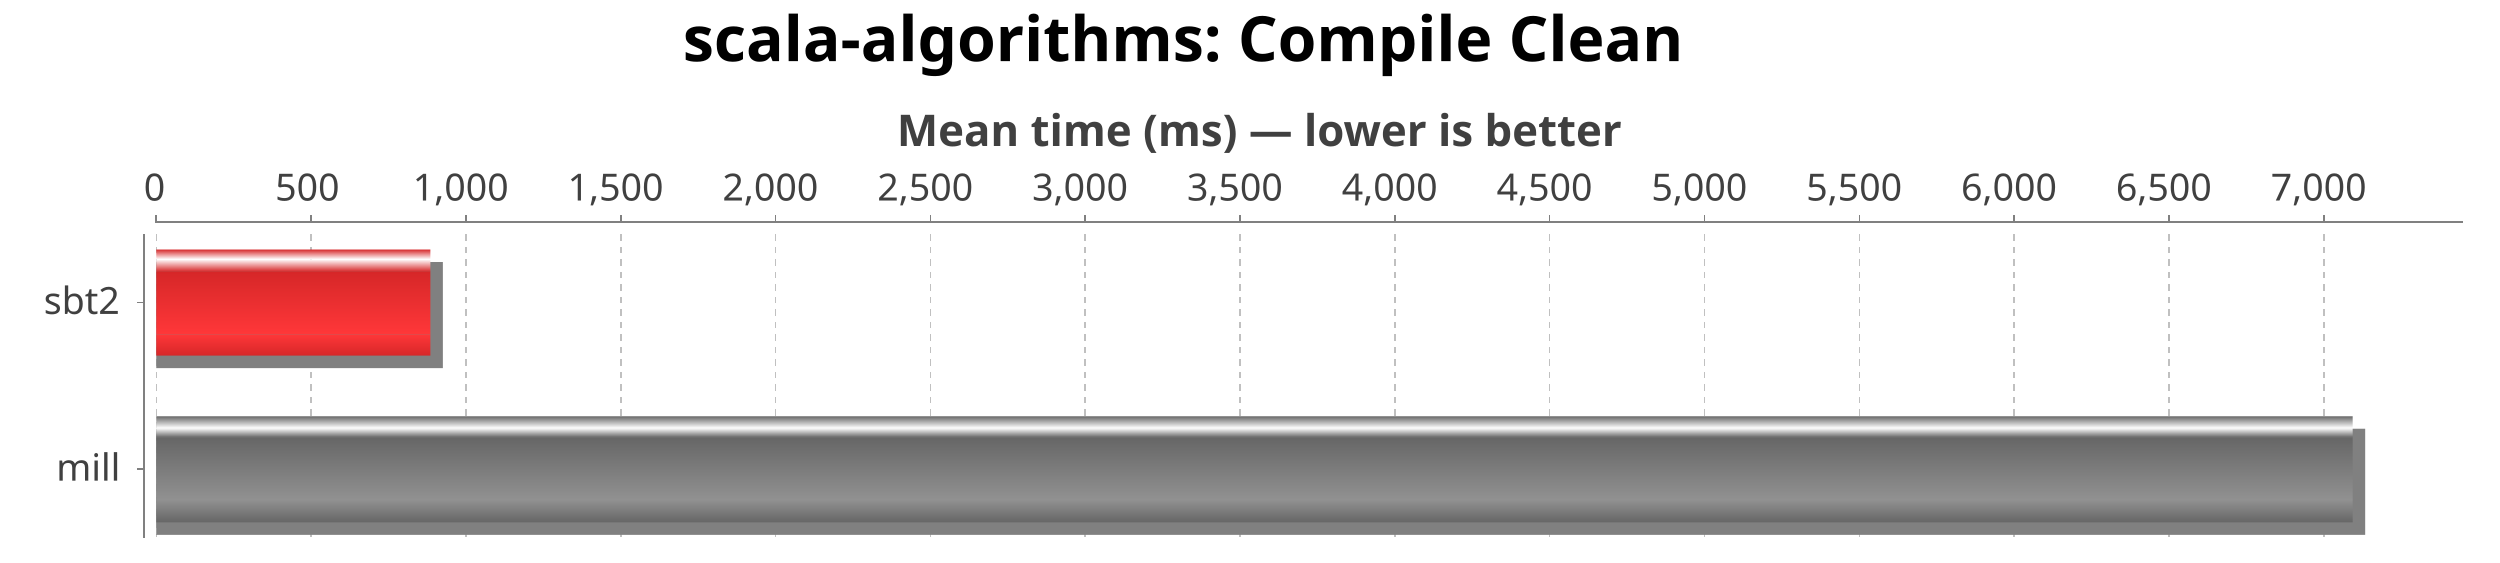
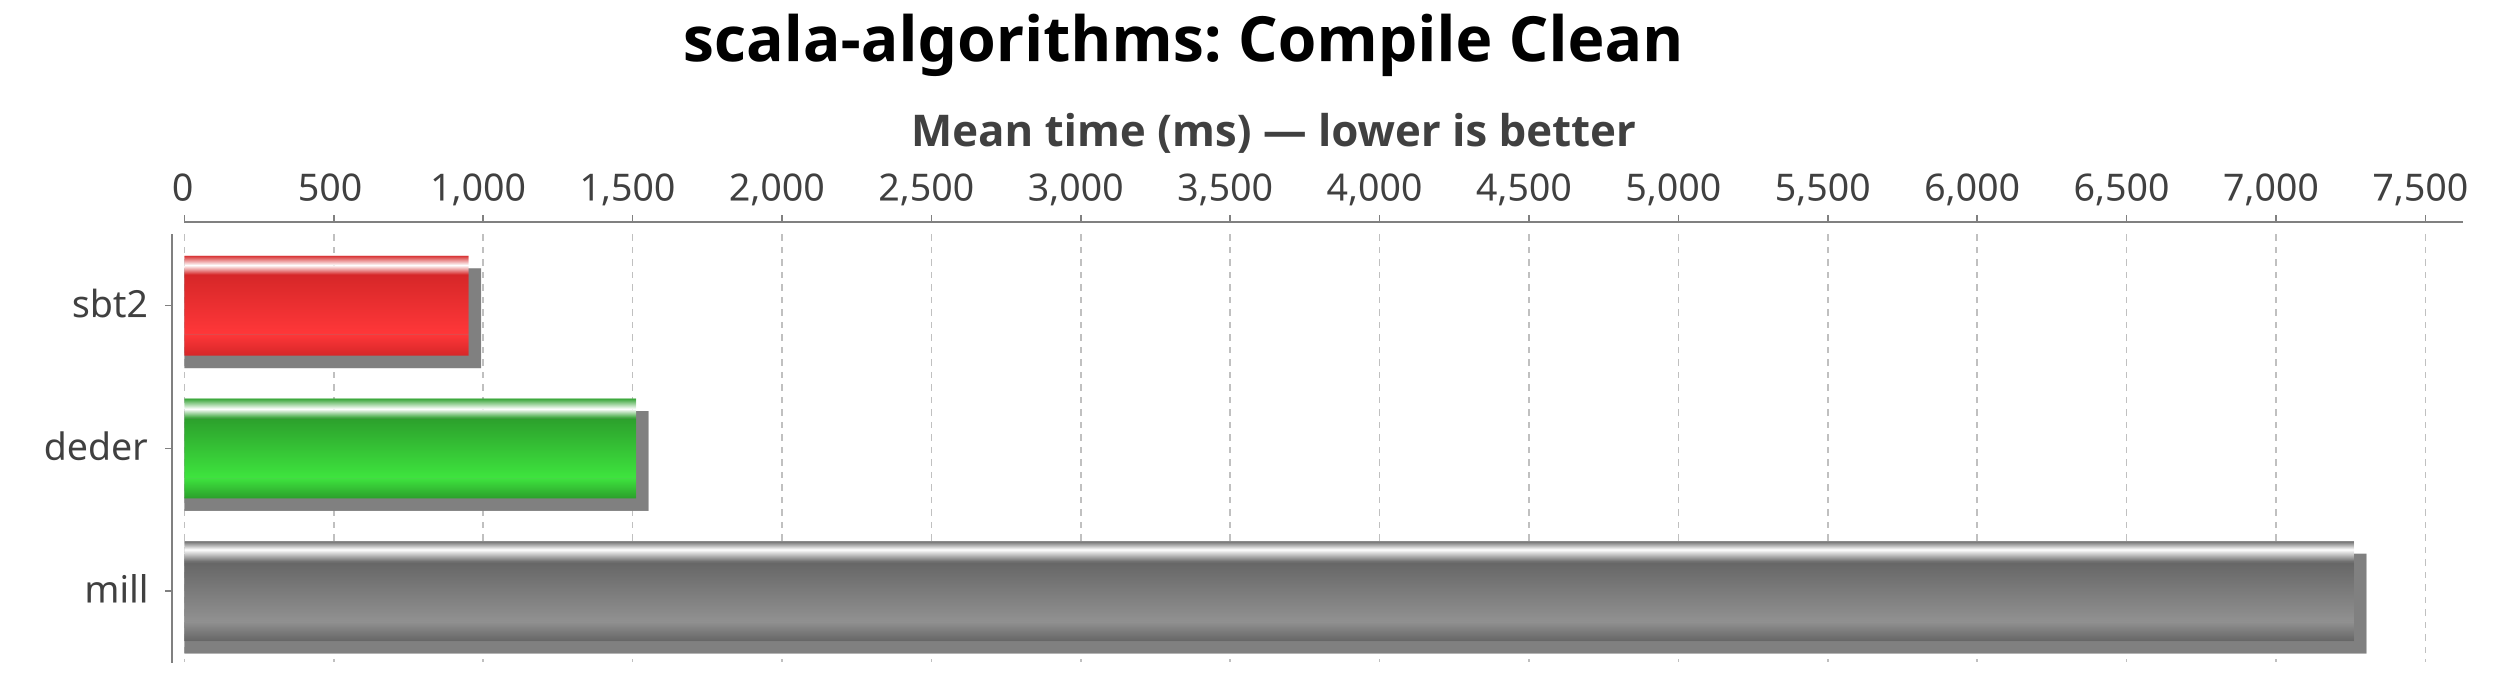
- <svg xmlns="http://www.w3.org/2000/svg" width="800" height="180" text-rendering="auto" shape-rendering="auto">
+ <svg xmlns="http://www.w3.org/2000/svg" width="800" height="220" text-rendering="auto" shape-rendering="auto">
  <defs>
-     <linearGradient id="_81331754222gp7" x1="0" y1="160" x2="0" y2="167.15" gradientUnits="userSpaceOnUse">
+     <linearGradient id="_74013337783gp8" x1="0" y1="173.18" x2="0" y2="176" gradientUnits="userSpaceOnUse">
+       <stop offset="0%" stop-color="rgb(102,102,102)" />
+       <stop offset="100%" stop-color="rgb(255,255,255)" />
+     </linearGradient>
+     <linearGradient id="_74013337783gp0" x1="0" y1="81.85" x2="0" y2="85" gradientUnits="userSpaceOnUse">
+       <stop offset="0%" stop-color="rgb(214,39,40)" />
+       <stop offset="100%" stop-color="rgb(255,255,255)" />
+     </linearGradient>
+     <linearGradient id="_74013337783gp1" x1="0" y1="85" x2="0" y2="88" gradientUnits="userSpaceOnUse">
+       <stop offset="0%" stop-color="rgb(255,255,255)" />
+       <stop offset="100%" stop-color="rgb(214,39,40)" />
+     </linearGradient>
+     <linearGradient id="_74013337783gp7" x1="0" y1="153" x2="0" y2="159.48" gradientUnits="userSpaceOnUse">
+       <stop offset="0%" stop-color="rgb(62,228,62)" />
+       <stop offset="100%" stop-color="rgb(44,160,44)" />
+     </linearGradient>
+     <linearGradient id="_74013337783gp9" x1="0" y1="176" x2="0" y2="180" gradientUnits="userSpaceOnUse">
+       <stop offset="0%" stop-color="rgb(255,255,255)" />
+       <stop offset="100%" stop-color="rgb(102,102,102)" />
+     </linearGradient>
+     <linearGradient id="_74013337783gp10" x1="0" y1="180" x2="0" y2="199" gradientUnits="userSpaceOnUse">
+       <stop offset="0%" stop-color="rgb(102,102,102)" />
+       <stop offset="100%" stop-color="rgb(145,145,145)" />
+     </linearGradient>
+     <linearGradient id="_74013337783gp11" x1="0" y1="199" x2="0" y2="205.15" gradientUnits="userSpaceOnUse">
      <stop offset="0%" stop-color="rgb(145,145,145)" />
      <stop offset="100%" stop-color="rgb(102,102,102)" />
    </linearGradient>
-     <linearGradient id="_81331754222gp4" x1="0" y1="133.2" x2="0" y2="137" gradientUnits="userSpaceOnUse">
-       <stop offset="0%" stop-color="rgb(102,102,102)" />
+     <linearGradient id="_74013337783gp2" x1="0" y1="88" x2="0" y2="107" gradientUnits="userSpaceOnUse">
+       <stop offset="0%" stop-color="rgb(214,39,40)" />
+       <stop offset="100%" stop-color="rgb(255,55,57)" />
+     </linearGradient>
+     <linearGradient id="_74013337783gp4" x1="0" y1="127.52" x2="0" y2="131" gradientUnits="userSpaceOnUse">
+       <stop offset="0%" stop-color="rgb(44,160,44)" />
      <stop offset="100%" stop-color="rgb(255,255,255)" />
    </linearGradient>
-     <linearGradient id="_81331754222gp3" x1="0" y1="107" x2="0" y2="113.8" gradientUnits="userSpaceOnUse">
+     <linearGradient id="_74013337783gp6" x1="0" y1="134" x2="0" y2="153" gradientUnits="userSpaceOnUse">
+       <stop offset="0%" stop-color="rgb(44,160,44)" />
+       <stop offset="100%" stop-color="rgb(62,228,62)" />
+     </linearGradient>
+     <linearGradient id="_74013337783gp3" x1="0" y1="107" x2="0" y2="113.82" gradientUnits="userSpaceOnUse">
      <stop offset="0%" stop-color="rgb(255,55,57)" />
      <stop offset="100%" stop-color="rgb(214,39,40)" />
    </linearGradient>
-     <linearGradient id="_81331754222gp5" x1="0" y1="137" x2="0" y2="140" gradientUnits="userSpaceOnUse">
+     <linearGradient id="_74013337783gp5" x1="0" y1="131" x2="0" y2="134" gradientUnits="userSpaceOnUse">
      <stop offset="0%" stop-color="rgb(255,255,255)" />
-       <stop offset="100%" stop-color="rgb(102,102,102)" />
+       <stop offset="100%" stop-color="rgb(44,160,44)" />
    </linearGradient>
-     <linearGradient id="_81331754222gp6" x1="0" y1="140" x2="0" y2="160" gradientUnits="userSpaceOnUse">
-       <stop offset="0%" stop-color="rgb(102,102,102)" />
-       <stop offset="100%" stop-color="rgb(145,145,145)" />
-     </linearGradient>
-     <linearGradient id="_81331754222gp0" x1="0" y1="79.85" x2="0" y2="83" gradientUnits="userSpaceOnUse">
-       <stop offset="0%" stop-color="rgb(214,39,40)" />
-       <stop offset="100%" stop-color="rgb(255,255,255)" />
-     </linearGradient>
-     <linearGradient id="_81331754222gp1" x1="0" y1="83" x2="0" y2="87" gradientUnits="userSpaceOnUse">
-       <stop offset="0%" stop-color="rgb(255,255,255)" />
-       <stop offset="100%" stop-color="rgb(214,39,40)" />
-     </linearGradient>
-     <linearGradient id="_81331754222gp2" x1="0" y1="87" x2="0" y2="107" gradientUnits="userSpaceOnUse">
-       <stop offset="0%" stop-color="rgb(214,39,40)" />
-       <stop offset="100%" stop-color="rgb(255,55,57)" />
-     </linearGradient>
-     <clipPath id="_81331754222clip-0">
-       <path d="M0,0L0,180L800,180L800,0Z" />
+     <clipPath id="_74013337783clip-0">
+       <path d="M0,0L0,220L800,220L800,0Z" />
    </clipPath>
-     <clipPath id="_81331754222clip-1">
-       <path d="M50,75L50,172L788,172L788,75Z" />
+     <clipPath id="_74013337783clip-1">
+       <path d="M59,75L59,212L788,212L788,75Z" />
    </clipPath>
  </defs>
-   <rect x="0" y="0" width="800" height="180" style="fill:rgb(255,255,255)" clip-path="url(#_81331754222clip-0)" />
+   <rect x="0" y="0" width="800" height="220" style="fill:rgb(255,255,255)" clip-path="url(#_74013337783clip-0)" />
  <g>
-     <text x="218.5" y="19.56" style="fill: rgb(0,0,0); fill-opacity: 1.0; font-family: sans-serif; font-size: 20px; font-weight: bold;" clip-path="url(#_81331754222clip-0)">scala-algorithms: Compile Clean</text>
+     <text x="218.5" y="19.56" style="fill: rgb(0,0,0); fill-opacity: 1.0; font-family: sans-serif; font-size: 20px; font-weight: bold;" clip-path="url(#_74013337783clip-0)">scala-algorithms: Compile Clean</text>
  </g>
-   <rect x="50" y="75" width="738" height="97" style="fill:rgb(255,255,255)" clip-path="url(#_81331754222clip-0)" />
-   <line x1="50" y1="71" x2="788" y2="71" style="stroke-width:0.5;stroke:rgb(128,128,128);stroke-opacity:1.0;stroke-linecap:square;stroke-miterlimit:10;shape-rendering:crispEdges" clip-path="url(#_81331754222clip-0)" />
+   <rect x="59" y="75" width="729" height="137" style="fill:rgb(255,255,255)" clip-path="url(#_74013337783clip-0)" />
+   <line x1="59" y1="71" x2="788" y2="71" style="stroke-width:0.5;stroke:rgb(128,128,128);stroke-opacity:1.0;stroke-linecap:square;stroke-miterlimit:10;shape-rendering:crispEdges" clip-path="url(#_74013337783clip-0)" />
  <g>
-     <text x="46" y="64.17" style="fill: rgb(64,64,64); fill-opacity: 1.0; font-family: sans-serif; font-size: 12px;" clip-path="url(#_81331754222clip-0)">0</text>
+     <text x="55" y="64.17" style="fill: rgb(64,64,64); fill-opacity: 1.0; font-family: sans-serif; font-size: 12px;" clip-path="url(#_74013337783clip-0)">0</text>
  </g>
-   <line x1="50" y1="69" x2="50" y2="71" style="stroke-width:0.5;stroke:rgb(128,128,128);stroke-opacity:1.0;stroke-linecap:square;stroke-miterlimit:10;shape-rendering:crispEdges" clip-path="url(#_81331754222clip-0)" />
+   <line x1="59" y1="69" x2="59" y2="71" style="stroke-width:0.5;stroke:rgb(128,128,128);stroke-opacity:1.0;stroke-linecap:square;stroke-miterlimit:10;shape-rendering:crispEdges" clip-path="url(#_74013337783clip-0)" />
  <g>
-     <text x="88.05" y="64.17" style="fill: rgb(64,64,64); fill-opacity: 1.0; font-family: sans-serif; font-size: 12px;" clip-path="url(#_81331754222clip-0)">500</text>
+     <text x="95.31" y="64.17" style="fill: rgb(64,64,64); fill-opacity: 1.0; font-family: sans-serif; font-size: 12px;" clip-path="url(#_74013337783clip-0)">500</text>
  </g>
-   <line x1="99.55" y1="69" x2="99.55" y2="71" style="stroke-width:0.5;stroke:rgb(128,128,128);stroke-opacity:1.0;stroke-linecap:square;stroke-miterlimit:10;shape-rendering:crispEdges" clip-path="url(#_81331754222clip-0)" />
+   <line x1="106.81" y1="69" x2="106.81" y2="71" style="stroke-width:0.5;stroke:rgb(128,128,128);stroke-opacity:1.0;stroke-linecap:square;stroke-miterlimit:10;shape-rendering:crispEdges" clip-path="url(#_74013337783clip-0)" />
  <g>
-     <text x="132.09" y="64.17" style="fill: rgb(64,64,64); fill-opacity: 1.0; font-family: sans-serif; font-size: 12px;" clip-path="url(#_81331754222clip-0)">1,000</text>
+     <text x="137.62" y="64.17" style="fill: rgb(64,64,64); fill-opacity: 1.0; font-family: sans-serif; font-size: 12px;" clip-path="url(#_74013337783clip-0)">1,000</text>
  </g>
-   <line x1="149.09" y1="69" x2="149.09" y2="71" style="stroke-width:0.5;stroke:rgb(128,128,128);stroke-opacity:1.0;stroke-linecap:square;stroke-miterlimit:10;shape-rendering:crispEdges" clip-path="url(#_81331754222clip-0)" />
+   <line x1="154.62" y1="69" x2="154.62" y2="71" style="stroke-width:0.5;stroke:rgb(128,128,128);stroke-opacity:1.0;stroke-linecap:square;stroke-miterlimit:10;shape-rendering:crispEdges" clip-path="url(#_74013337783clip-0)" />
  <g>
-     <text x="181.64" y="64.17" style="fill: rgb(64,64,64); fill-opacity: 1.0; font-family: sans-serif; font-size: 12px;" clip-path="url(#_81331754222clip-0)">1,500</text>
+     <text x="185.43" y="64.17" style="fill: rgb(64,64,64); fill-opacity: 1.0; font-family: sans-serif; font-size: 12px;" clip-path="url(#_74013337783clip-0)">1,500</text>
  </g>
-   <line x1="198.64" y1="69" x2="198.64" y2="71" style="stroke-width:0.5;stroke:rgb(128,128,128);stroke-opacity:1.0;stroke-linecap:square;stroke-miterlimit:10;shape-rendering:crispEdges" clip-path="url(#_81331754222clip-0)" />
+   <line x1="202.43" y1="69" x2="202.43" y2="71" style="stroke-width:0.5;stroke:rgb(128,128,128);stroke-opacity:1.0;stroke-linecap:square;stroke-miterlimit:10;shape-rendering:crispEdges" clip-path="url(#_74013337783clip-0)" />
  <g>
-     <text x="231.18" y="64.17" style="fill: rgb(64,64,64); fill-opacity: 1.0; font-family: sans-serif; font-size: 12px;" clip-path="url(#_81331754222clip-0)">2,000</text>
+     <text x="233.24" y="64.17" style="fill: rgb(64,64,64); fill-opacity: 1.0; font-family: sans-serif; font-size: 12px;" clip-path="url(#_74013337783clip-0)">2,000</text>
  </g>
-   <line x1="248.18" y1="69" x2="248.18" y2="71" style="stroke-width:0.5;stroke:rgb(128,128,128);stroke-opacity:1.0;stroke-linecap:square;stroke-miterlimit:10;shape-rendering:crispEdges" clip-path="url(#_81331754222clip-0)" />
+   <line x1="250.24" y1="69" x2="250.24" y2="71" style="stroke-width:0.5;stroke:rgb(128,128,128);stroke-opacity:1.0;stroke-linecap:square;stroke-miterlimit:10;shape-rendering:crispEdges" clip-path="url(#_74013337783clip-0)" />
  <g>
-     <text x="280.73" y="64.17" style="fill: rgb(64,64,64); fill-opacity: 1.0; font-family: sans-serif; font-size: 12px;" clip-path="url(#_81331754222clip-0)">2,500</text>
+     <text x="281.05" y="64.17" style="fill: rgb(64,64,64); fill-opacity: 1.0; font-family: sans-serif; font-size: 12px;" clip-path="url(#_74013337783clip-0)">2,500</text>
  </g>
-   <line x1="297.73" y1="69" x2="297.73" y2="71" style="stroke-width:0.5;stroke:rgb(128,128,128);stroke-opacity:1.0;stroke-linecap:square;stroke-miterlimit:10;shape-rendering:crispEdges" clip-path="url(#_81331754222clip-0)" />
+   <line x1="298.05" y1="69" x2="298.05" y2="71" style="stroke-width:0.5;stroke:rgb(128,128,128);stroke-opacity:1.0;stroke-linecap:square;stroke-miterlimit:10;shape-rendering:crispEdges" clip-path="url(#_74013337783clip-0)" />
  <g>
-     <text x="330.27" y="64.17" style="fill: rgb(64,64,64); fill-opacity: 1.0; font-family: sans-serif; font-size: 12px;" clip-path="url(#_81331754222clip-0)">3,000</text>
+     <text x="328.87" y="64.17" style="fill: rgb(64,64,64); fill-opacity: 1.0; font-family: sans-serif; font-size: 12px;" clip-path="url(#_74013337783clip-0)">3,000</text>
  </g>
-   <line x1="347.27" y1="69" x2="347.27" y2="71" style="stroke-width:0.5;stroke:rgb(128,128,128);stroke-opacity:1.0;stroke-linecap:square;stroke-miterlimit:10;shape-rendering:crispEdges" clip-path="url(#_81331754222clip-0)" />
+   <line x1="345.87" y1="69" x2="345.87" y2="71" style="stroke-width:0.5;stroke:rgb(128,128,128);stroke-opacity:1.0;stroke-linecap:square;stroke-miterlimit:10;shape-rendering:crispEdges" clip-path="url(#_74013337783clip-0)" />
  <g>
-     <text x="379.82" y="64.17" style="fill: rgb(64,64,64); fill-opacity: 1.0; font-family: sans-serif; font-size: 12px;" clip-path="url(#_81331754222clip-0)">3,500</text>
+     <text x="376.68" y="64.17" style="fill: rgb(64,64,64); fill-opacity: 1.0; font-family: sans-serif; font-size: 12px;" clip-path="url(#_74013337783clip-0)">3,500</text>
  </g>
-   <line x1="396.82" y1="69" x2="396.82" y2="71" style="stroke-width:0.5;stroke:rgb(128,128,128);stroke-opacity:1.0;stroke-linecap:square;stroke-miterlimit:10;shape-rendering:crispEdges" clip-path="url(#_81331754222clip-0)" />
+   <line x1="393.68" y1="69" x2="393.68" y2="71" style="stroke-width:0.5;stroke:rgb(128,128,128);stroke-opacity:1.0;stroke-linecap:square;stroke-miterlimit:10;shape-rendering:crispEdges" clip-path="url(#_74013337783clip-0)" />
  <g>
-     <text x="429.36" y="64.17" style="fill: rgb(64,64,64); fill-opacity: 1.0; font-family: sans-serif; font-size: 12px;" clip-path="url(#_81331754222clip-0)">4,000</text>
+     <text x="424.49" y="64.17" style="fill: rgb(64,64,64); fill-opacity: 1.0; font-family: sans-serif; font-size: 12px;" clip-path="url(#_74013337783clip-0)">4,000</text>
  </g>
-   <line x1="446.36" y1="69" x2="446.36" y2="71" style="stroke-width:0.5;stroke:rgb(128,128,128);stroke-opacity:1.0;stroke-linecap:square;stroke-miterlimit:10;shape-rendering:crispEdges" clip-path="url(#_81331754222clip-0)" />
+   <line x1="441.49" y1="69" x2="441.49" y2="71" style="stroke-width:0.5;stroke:rgb(128,128,128);stroke-opacity:1.0;stroke-linecap:square;stroke-miterlimit:10;shape-rendering:crispEdges" clip-path="url(#_74013337783clip-0)" />
  <g>
-     <text x="478.91" y="64.17" style="fill: rgb(64,64,64); fill-opacity: 1.0; font-family: sans-serif; font-size: 12px;" clip-path="url(#_81331754222clip-0)">4,500</text>
+     <text x="472.3" y="64.17" style="fill: rgb(64,64,64); fill-opacity: 1.0; font-family: sans-serif; font-size: 12px;" clip-path="url(#_74013337783clip-0)">4,500</text>
  </g>
-   <line x1="495.91" y1="69" x2="495.91" y2="71" style="stroke-width:0.5;stroke:rgb(128,128,128);stroke-opacity:1.0;stroke-linecap:square;stroke-miterlimit:10;shape-rendering:crispEdges" clip-path="url(#_81331754222clip-0)" />
+   <line x1="489.3" y1="69" x2="489.3" y2="71" style="stroke-width:0.5;stroke:rgb(128,128,128);stroke-opacity:1.0;stroke-linecap:square;stroke-miterlimit:10;shape-rendering:crispEdges" clip-path="url(#_74013337783clip-0)" />
  <g>
-     <text x="528.45" y="64.17" style="fill: rgb(64,64,64); fill-opacity: 1.0; font-family: sans-serif; font-size: 12px;" clip-path="url(#_81331754222clip-0)">5,000</text>
+     <text x="520.11" y="64.17" style="fill: rgb(64,64,64); fill-opacity: 1.0; font-family: sans-serif; font-size: 12px;" clip-path="url(#_74013337783clip-0)">5,000</text>
  </g>
-   <line x1="545.45" y1="69" x2="545.45" y2="71" style="stroke-width:0.5;stroke:rgb(128,128,128);stroke-opacity:1.0;stroke-linecap:square;stroke-miterlimit:10;shape-rendering:crispEdges" clip-path="url(#_81331754222clip-0)" />
+   <line x1="537.11" y1="69" x2="537.11" y2="71" style="stroke-width:0.5;stroke:rgb(128,128,128);stroke-opacity:1.0;stroke-linecap:square;stroke-miterlimit:10;shape-rendering:crispEdges" clip-path="url(#_74013337783clip-0)" />
  <g>
-     <text x="578" y="64.17" style="fill: rgb(64,64,64); fill-opacity: 1.0; font-family: sans-serif; font-size: 12px;" clip-path="url(#_81331754222clip-0)">5,500</text>
+     <text x="567.92" y="64.17" style="fill: rgb(64,64,64); fill-opacity: 1.0; font-family: sans-serif; font-size: 12px;" clip-path="url(#_74013337783clip-0)">5,500</text>
  </g>
-   <line x1="595" y1="69" x2="595" y2="71" style="stroke-width:0.5;stroke:rgb(128,128,128);stroke-opacity:1.0;stroke-linecap:square;stroke-miterlimit:10;shape-rendering:crispEdges" clip-path="url(#_81331754222clip-0)" />
+   <line x1="584.92" y1="69" x2="584.92" y2="71" style="stroke-width:0.5;stroke:rgb(128,128,128);stroke-opacity:1.0;stroke-linecap:square;stroke-miterlimit:10;shape-rendering:crispEdges" clip-path="url(#_74013337783clip-0)" />
  <g>
-     <text x="627.54" y="64.17" style="fill: rgb(64,64,64); fill-opacity: 1.0; font-family: sans-serif; font-size: 12px;" clip-path="url(#_81331754222clip-0)">6,000</text>
+     <text x="615.73" y="64.17" style="fill: rgb(64,64,64); fill-opacity: 1.0; font-family: sans-serif; font-size: 12px;" clip-path="url(#_74013337783clip-0)">6,000</text>
  </g>
-   <line x1="644.54" y1="69" x2="644.54" y2="71" style="stroke-width:0.5;stroke:rgb(128,128,128);stroke-opacity:1.0;stroke-linecap:square;stroke-miterlimit:10;shape-rendering:crispEdges" clip-path="url(#_81331754222clip-0)" />
+   <line x1="632.73" y1="69" x2="632.73" y2="71" style="stroke-width:0.5;stroke:rgb(128,128,128);stroke-opacity:1.0;stroke-linecap:square;stroke-miterlimit:10;shape-rendering:crispEdges" clip-path="url(#_74013337783clip-0)" />
  <g>
-     <text x="677.09" y="64.17" style="fill: rgb(64,64,64); fill-opacity: 1.0; font-family: sans-serif; font-size: 12px;" clip-path="url(#_81331754222clip-0)">6,500</text>
+     <text x="663.54" y="64.17" style="fill: rgb(64,64,64); fill-opacity: 1.0; font-family: sans-serif; font-size: 12px;" clip-path="url(#_74013337783clip-0)">6,500</text>
  </g>
-   <line x1="694.09" y1="69" x2="694.09" y2="71" style="stroke-width:0.5;stroke:rgb(128,128,128);stroke-opacity:1.0;stroke-linecap:square;stroke-miterlimit:10;shape-rendering:crispEdges" clip-path="url(#_81331754222clip-0)" />
+   <line x1="680.54" y1="69" x2="680.54" y2="71" style="stroke-width:0.5;stroke:rgb(128,128,128);stroke-opacity:1.0;stroke-linecap:square;stroke-miterlimit:10;shape-rendering:crispEdges" clip-path="url(#_74013337783clip-0)" />
  <g>
-     <text x="726.63" y="64.17" style="fill: rgb(64,64,64); fill-opacity: 1.0; font-family: sans-serif; font-size: 12px;" clip-path="url(#_81331754222clip-0)">7,000</text>
+     <text x="711.35" y="64.17" style="fill: rgb(64,64,64); fill-opacity: 1.0; font-family: sans-serif; font-size: 12px;" clip-path="url(#_74013337783clip-0)">7,000</text>
  </g>
-   <line x1="743.63" y1="69" x2="743.63" y2="71" style="stroke-width:0.5;stroke:rgb(128,128,128);stroke-opacity:1.0;stroke-linecap:square;stroke-miterlimit:10;shape-rendering:crispEdges" clip-path="url(#_81331754222clip-0)" />
+   <line x1="728.35" y1="69" x2="728.35" y2="71" style="stroke-width:0.5;stroke:rgb(128,128,128);stroke-opacity:1.0;stroke-linecap:square;stroke-miterlimit:10;shape-rendering:crispEdges" clip-path="url(#_74013337783clip-0)" />
  <g>
-     <text x="287" y="46.73" style="fill: rgb(64,64,64); fill-opacity: 1.0; font-family: sans-serif; font-size: 14px; font-weight: bold;" clip-path="url(#_81331754222clip-0)">Mean time (ms) — lower is better</text>
+     <text x="759.16" y="64.17" style="fill: rgb(64,64,64); fill-opacity: 1.0; font-family: sans-serif; font-size: 12px;" clip-path="url(#_74013337783clip-0)">7,500</text>
  </g>
-   <line x1="46" y1="75" x2="46" y2="172" style="stroke-width:0.5;stroke:rgb(128,128,128);stroke-opacity:1.0;stroke-linecap:square;stroke-miterlimit:10;shape-rendering:crispEdges" clip-path="url(#_81331754222clip-0)" />
-   <line x1="46" y1="96.82" x2="46" y2="96.82" style="stroke-width:0.5;stroke:rgb(128,128,128);stroke-opacity:1.0;stroke-linecap:square;stroke-miterlimit:10;shape-rendering:crispEdges" clip-path="url(#_81331754222clip-0)" />
-   <line x1="46" y1="96.82" x2="44" y2="96.82" style="stroke-width:0.5;stroke:rgb(128,128,128);stroke-opacity:1.0;stroke-linecap:square;stroke-miterlimit:10;shape-rendering:crispEdges" clip-path="url(#_81331754222clip-0)" />
-   <line x1="46" y1="150.17" x2="46" y2="150.17" style="stroke-width:0.5;stroke:rgb(128,128,128);stroke-opacity:1.0;stroke-linecap:square;stroke-miterlimit:10;shape-rendering:crispEdges" clip-path="url(#_81331754222clip-0)" />
-   <line x1="46" y1="150.17" x2="44" y2="150.17" style="stroke-width:0.5;stroke:rgb(128,128,128);stroke-opacity:1.0;stroke-linecap:square;stroke-miterlimit:10;shape-rendering:crispEdges" clip-path="url(#_81331754222clip-0)" />
+   <line x1="776.16" y1="69" x2="776.16" y2="71" style="stroke-width:0.5;stroke:rgb(128,128,128);stroke-opacity:1.0;stroke-linecap:square;stroke-miterlimit:10;shape-rendering:crispEdges" clip-path="url(#_74013337783clip-0)" />
  <g>
-     <text x="14" y="100.46" style="fill: rgb(64,64,64); fill-opacity: 1.0; font-family: sans-serif; font-size: 12px;" clip-path="url(#_81331754222clip-0)">sbt2</text>
+     <text x="291.5" y="46.73" style="fill: rgb(64,64,64); fill-opacity: 1.0; font-family: sans-serif; font-size: 14px; font-weight: bold;" clip-path="url(#_74013337783clip-0)">Mean time (ms) — lower is better</text>
+   </g>
+   <line x1="55" y1="75" x2="55" y2="212" style="stroke-width:0.5;stroke:rgb(128,128,128);stroke-opacity:1.0;stroke-linecap:square;stroke-miterlimit:10;shape-rendering:crispEdges" clip-path="url(#_74013337783clip-0)" />
+   <line x1="55" y1="97.83" x2="55" y2="97.83" style="stroke-width:0.5;stroke:rgb(128,128,128);stroke-opacity:1.0;stroke-linecap:square;stroke-miterlimit:10;shape-rendering:crispEdges" clip-path="url(#_74013337783clip-0)" />
+   <line x1="55" y1="97.83" x2="53" y2="97.83" style="stroke-width:0.5;stroke:rgb(128,128,128);stroke-opacity:1.0;stroke-linecap:square;stroke-miterlimit:10;shape-rendering:crispEdges" clip-path="url(#_74013337783clip-0)" />
+   <line x1="55" y1="143.5" x2="55" y2="143.5" style="stroke-width:0.5;stroke:rgb(128,128,128);stroke-opacity:1.0;stroke-linecap:square;stroke-miterlimit:10;shape-rendering:crispEdges" clip-path="url(#_74013337783clip-0)" />
+   <line x1="55" y1="143.5" x2="53" y2="143.5" style="stroke-width:0.5;stroke:rgb(128,128,128);stroke-opacity:1.0;stroke-linecap:square;stroke-miterlimit:10;shape-rendering:crispEdges" clip-path="url(#_74013337783clip-0)" />
+   <line x1="55" y1="189.17" x2="55" y2="189.17" style="stroke-width:0.5;stroke:rgb(128,128,128);stroke-opacity:1.0;stroke-linecap:square;stroke-miterlimit:10;shape-rendering:crispEdges" clip-path="url(#_74013337783clip-0)" />
+   <line x1="55" y1="189.17" x2="53" y2="189.17" style="stroke-width:0.5;stroke:rgb(128,128,128);stroke-opacity:1.0;stroke-linecap:square;stroke-miterlimit:10;shape-rendering:crispEdges" clip-path="url(#_74013337783clip-0)" />
+   <g>
+     <text x="23" y="101.47" style="fill: rgb(64,64,64); fill-opacity: 1.0; font-family: sans-serif; font-size: 12px;" clip-path="url(#_74013337783clip-0)">sbt2</text>
  </g>
  <g>
-     <text x="18" y="153.81" style="fill: rgb(64,64,64); fill-opacity: 1.0; font-family: sans-serif; font-size: 12px;" clip-path="url(#_81331754222clip-0)">mill</text>
+     <text x="14" y="147.14" style="fill: rgb(64,64,64); fill-opacity: 1.0; font-family: sans-serif; font-size: 12px;" clip-path="url(#_74013337783clip-0)">deder</text>
  </g>
-   <line x1="50" y1="75" x2="50" y2="172" style="stroke-width:0.5;stroke:rgb(192,192,192);stroke-opacity:1.0;stroke-linejoin:bevel;stroke-miterlimit:0;stroke-dasharray:2.0,2.0;shape-rendering:crispEdges" clip-path="url(#_81331754222clip-1)" />
-   <line x1="99.55" y1="75" x2="99.55" y2="172" style="stroke-width:0.5;stroke:rgb(192,192,192);stroke-opacity:1.0;stroke-linejoin:bevel;stroke-miterlimit:0;stroke-dasharray:2.0,2.0;shape-rendering:crispEdges" clip-path="url(#_81331754222clip-1)" />
-   <line x1="149.09" y1="75" x2="149.09" y2="172" style="stroke-width:0.5;stroke:rgb(192,192,192);stroke-opacity:1.0;stroke-linejoin:bevel;stroke-miterlimit:0;stroke-dasharray:2.0,2.0;shape-rendering:crispEdges" clip-path="url(#_81331754222clip-1)" />
-   <line x1="198.64" y1="75" x2="198.64" y2="172" style="stroke-width:0.5;stroke:rgb(192,192,192);stroke-opacity:1.0;stroke-linejoin:bevel;stroke-miterlimit:0;stroke-dasharray:2.0,2.0;shape-rendering:crispEdges" clip-path="url(#_81331754222clip-1)" />
-   <line x1="248.18" y1="75" x2="248.18" y2="172" style="stroke-width:0.5;stroke:rgb(192,192,192);stroke-opacity:1.0;stroke-linejoin:bevel;stroke-miterlimit:0;stroke-dasharray:2.0,2.0;shape-rendering:crispEdges" clip-path="url(#_81331754222clip-1)" />
-   <line x1="297.73" y1="75" x2="297.73" y2="172" style="stroke-width:0.5;stroke:rgb(192,192,192);stroke-opacity:1.0;stroke-linejoin:bevel;stroke-miterlimit:0;stroke-dasharray:2.0,2.0;shape-rendering:crispEdges" clip-path="url(#_81331754222clip-1)" />
-   <line x1="347.27" y1="75" x2="347.27" y2="172" style="stroke-width:0.5;stroke:rgb(192,192,192);stroke-opacity:1.0;stroke-linejoin:bevel;stroke-miterlimit:0;stroke-dasharray:2.0,2.0;shape-rendering:crispEdges" clip-path="url(#_81331754222clip-1)" />
-   <line x1="396.82" y1="75" x2="396.82" y2="172" style="stroke-width:0.5;stroke:rgb(192,192,192);stroke-opacity:1.0;stroke-linejoin:bevel;stroke-miterlimit:0;stroke-dasharray:2.0,2.0;shape-rendering:crispEdges" clip-path="url(#_81331754222clip-1)" />
-   <line x1="446.36" y1="75" x2="446.36" y2="172" style="stroke-width:0.5;stroke:rgb(192,192,192);stroke-opacity:1.0;stroke-linejoin:bevel;stroke-miterlimit:0;stroke-dasharray:2.0,2.0;shape-rendering:crispEdges" clip-path="url(#_81331754222clip-1)" />
-   <line x1="495.91" y1="75" x2="495.91" y2="172" style="stroke-width:0.5;stroke:rgb(192,192,192);stroke-opacity:1.0;stroke-linejoin:bevel;stroke-miterlimit:0;stroke-dasharray:2.0,2.0;shape-rendering:crispEdges" clip-path="url(#_81331754222clip-1)" />
-   <line x1="545.45" y1="75" x2="545.45" y2="172" style="stroke-width:0.5;stroke:rgb(192,192,192);stroke-opacity:1.0;stroke-linejoin:bevel;stroke-miterlimit:0;stroke-dasharray:2.0,2.0;shape-rendering:crispEdges" clip-path="url(#_81331754222clip-1)" />
-   <line x1="595" y1="75" x2="595" y2="172" style="stroke-width:0.5;stroke:rgb(192,192,192);stroke-opacity:1.0;stroke-linejoin:bevel;stroke-miterlimit:0;stroke-dasharray:2.0,2.0;shape-rendering:crispEdges" clip-path="url(#_81331754222clip-1)" />
-   <line x1="644.54" y1="75" x2="644.54" y2="172" style="stroke-width:0.5;stroke:rgb(192,192,192);stroke-opacity:1.0;stroke-linejoin:bevel;stroke-miterlimit:0;stroke-dasharray:2.0,2.0;shape-rendering:crispEdges" clip-path="url(#_81331754222clip-1)" />
-   <line x1="694.09" y1="75" x2="694.09" y2="172" style="stroke-width:0.5;stroke:rgb(192,192,192);stroke-opacity:1.0;stroke-linejoin:bevel;stroke-miterlimit:0;stroke-dasharray:2.0,2.0;shape-rendering:crispEdges" clip-path="url(#_81331754222clip-1)" />
-   <line x1="743.63" y1="75" x2="743.63" y2="172" style="stroke-width:0.5;stroke:rgb(192,192,192);stroke-opacity:1.0;stroke-linejoin:bevel;stroke-miterlimit:0;stroke-dasharray:2.0,2.0;shape-rendering:crispEdges" clip-path="url(#_81331754222clip-1)" />
-   <rect x="50" y="83.85" width="91.72" height="33.95" style="fill:rgb(128,128,128)" clip-path="url(#_81331754222clip-1)" />
-   <rect x="50" y="79.85" width="87.72" height="3.15" style="fill:url(#_81331754222gp0)" clip-path="url(#_81331754222clip-1)" />
-   <rect x="50" y="83" width="87.72" height="4" style="fill:url(#_81331754222gp1)" clip-path="url(#_81331754222clip-1)" />
-   <rect x="50" y="87" width="87.72" height="20" style="fill:url(#_81331754222gp2)" clip-path="url(#_81331754222clip-1)" />
-   <rect x="50" y="107" width="87.72" height="6.8" style="fill:url(#_81331754222gp3)" clip-path="url(#_81331754222clip-1)" />
-   <rect x="50" y="137.2" width="706.86" height="33.95" style="fill:rgb(128,128,128)" clip-path="url(#_81331754222clip-1)" />
-   <rect x="50" y="133.2" width="702.86" height="3.8" style="fill:url(#_81331754222gp4)" clip-path="url(#_81331754222clip-1)" />
-   <rect x="50" y="137" width="702.86" height="3" style="fill:url(#_81331754222gp5)" clip-path="url(#_81331754222clip-1)" />
-   <rect x="50" y="140" width="702.86" height="20" style="fill:url(#_81331754222gp6)" clip-path="url(#_81331754222clip-1)" />
-   <rect x="50" y="160" width="702.86" height="7.15" style="fill:url(#_81331754222gp7)" clip-path="url(#_81331754222clip-1)" />
+   <g>
+     <text x="27" y="192.81" style="fill: rgb(64,64,64); fill-opacity: 1.0; font-family: sans-serif; font-size: 12px;" clip-path="url(#_74013337783clip-0)">mill</text>
+   </g>
+   <line x1="59" y1="75" x2="59" y2="212" style="stroke-width:0.5;stroke:rgb(192,192,192);stroke-opacity:1.0;stroke-linejoin:bevel;stroke-miterlimit:0;stroke-dasharray:2.0,2.0;shape-rendering:crispEdges" clip-path="url(#_74013337783clip-1)" />
+   <line x1="106.81" y1="75" x2="106.81" y2="212" style="stroke-width:0.5;stroke:rgb(192,192,192);stroke-opacity:1.0;stroke-linejoin:bevel;stroke-miterlimit:0;stroke-dasharray:2.0,2.0;shape-rendering:crispEdges" clip-path="url(#_74013337783clip-1)" />
+   <line x1="154.62" y1="75" x2="154.62" y2="212" style="stroke-width:0.5;stroke:rgb(192,192,192);stroke-opacity:1.0;stroke-linejoin:bevel;stroke-miterlimit:0;stroke-dasharray:2.0,2.0;shape-rendering:crispEdges" clip-path="url(#_74013337783clip-1)" />
+   <line x1="202.43" y1="75" x2="202.43" y2="212" style="stroke-width:0.5;stroke:rgb(192,192,192);stroke-opacity:1.0;stroke-linejoin:bevel;stroke-miterlimit:0;stroke-dasharray:2.0,2.0;shape-rendering:crispEdges" clip-path="url(#_74013337783clip-1)" />
+   <line x1="250.24" y1="75" x2="250.24" y2="212" style="stroke-width:0.5;stroke:rgb(192,192,192);stroke-opacity:1.0;stroke-linejoin:bevel;stroke-miterlimit:0;stroke-dasharray:2.0,2.0;shape-rendering:crispEdges" clip-path="url(#_74013337783clip-1)" />
+   <line x1="298.05" y1="75" x2="298.05" y2="212" style="stroke-width:0.5;stroke:rgb(192,192,192);stroke-opacity:1.0;stroke-linejoin:bevel;stroke-miterlimit:0;stroke-dasharray:2.0,2.0;shape-rendering:crispEdges" clip-path="url(#_74013337783clip-1)" />
+   <line x1="345.87" y1="75" x2="345.87" y2="212" style="stroke-width:0.5;stroke:rgb(192,192,192);stroke-opacity:1.0;stroke-linejoin:bevel;stroke-miterlimit:0;stroke-dasharray:2.0,2.0;shape-rendering:crispEdges" clip-path="url(#_74013337783clip-1)" />
+   <line x1="393.68" y1="75" x2="393.68" y2="212" style="stroke-width:0.5;stroke:rgb(192,192,192);stroke-opacity:1.0;stroke-linejoin:bevel;stroke-miterlimit:0;stroke-dasharray:2.0,2.0;shape-rendering:crispEdges" clip-path="url(#_74013337783clip-1)" />
+   <line x1="441.49" y1="75" x2="441.49" y2="212" style="stroke-width:0.5;stroke:rgb(192,192,192);stroke-opacity:1.0;stroke-linejoin:bevel;stroke-miterlimit:0;stroke-dasharray:2.0,2.0;shape-rendering:crispEdges" clip-path="url(#_74013337783clip-1)" />
+   <line x1="489.3" y1="75" x2="489.3" y2="212" style="stroke-width:0.5;stroke:rgb(192,192,192);stroke-opacity:1.0;stroke-linejoin:bevel;stroke-miterlimit:0;stroke-dasharray:2.0,2.0;shape-rendering:crispEdges" clip-path="url(#_74013337783clip-1)" />
+   <line x1="537.11" y1="75" x2="537.11" y2="212" style="stroke-width:0.5;stroke:rgb(192,192,192);stroke-opacity:1.0;stroke-linejoin:bevel;stroke-miterlimit:0;stroke-dasharray:2.0,2.0;shape-rendering:crispEdges" clip-path="url(#_74013337783clip-1)" />
+   <line x1="584.92" y1="75" x2="584.92" y2="212" style="stroke-width:0.5;stroke:rgb(192,192,192);stroke-opacity:1.0;stroke-linejoin:bevel;stroke-miterlimit:0;stroke-dasharray:2.0,2.0;shape-rendering:crispEdges" clip-path="url(#_74013337783clip-1)" />
+   <line x1="632.73" y1="75" x2="632.73" y2="212" style="stroke-width:0.5;stroke:rgb(192,192,192);stroke-opacity:1.0;stroke-linejoin:bevel;stroke-miterlimit:0;stroke-dasharray:2.0,2.0;shape-rendering:crispEdges" clip-path="url(#_74013337783clip-1)" />
+   <line x1="680.54" y1="75" x2="680.54" y2="212" style="stroke-width:0.5;stroke:rgb(192,192,192);stroke-opacity:1.0;stroke-linejoin:bevel;stroke-miterlimit:0;stroke-dasharray:2.0,2.0;shape-rendering:crispEdges" clip-path="url(#_74013337783clip-1)" />
+   <line x1="728.35" y1="75" x2="728.35" y2="212" style="stroke-width:0.5;stroke:rgb(192,192,192);stroke-opacity:1.0;stroke-linejoin:bevel;stroke-miterlimit:0;stroke-dasharray:2.0,2.0;shape-rendering:crispEdges" clip-path="url(#_74013337783clip-1)" />
+   <line x1="776.16" y1="75" x2="776.16" y2="212" style="stroke-width:0.5;stroke:rgb(192,192,192);stroke-opacity:1.0;stroke-linejoin:bevel;stroke-miterlimit:0;stroke-dasharray:2.0,2.0;shape-rendering:crispEdges" clip-path="url(#_74013337783clip-1)" />
+   <rect x="59" y="85.85" width="94.95" height="31.97" style="fill:rgb(128,128,128)" clip-path="url(#_74013337783clip-1)" />
+   <rect x="59" y="81.85" width="90.95" height="3.15" style="fill:url(#_74013337783gp0)" clip-path="url(#_74013337783clip-1)" />
+   <rect x="59" y="85" width="90.95" height="3" style="fill:url(#_74013337783gp1)" clip-path="url(#_74013337783clip-1)" />
+   <rect x="59" y="88" width="90.95" height="19" style="fill:url(#_74013337783gp2)" clip-path="url(#_74013337783clip-1)" />
+   <rect x="59" y="107" width="90.95" height="6.82" style="fill:url(#_74013337783gp3)" clip-path="url(#_74013337783clip-1)" />
+   <rect x="59" y="131.52" width="148.55" height="31.97" style="fill:rgb(128,128,128)" clip-path="url(#_74013337783clip-1)" />
+   <rect x="59" y="127.52" width="144.55" height="3.48" style="fill:url(#_74013337783gp4)" clip-path="url(#_74013337783clip-1)" />
+   <rect x="59" y="131" width="144.55" height="3" style="fill:url(#_74013337783gp5)" clip-path="url(#_74013337783clip-1)" />
+   <rect x="59" y="134" width="144.55" height="19" style="fill:url(#_74013337783gp6)" clip-path="url(#_74013337783clip-1)" />
+   <rect x="59" y="153" width="144.55" height="6.48" style="fill:url(#_74013337783gp7)" clip-path="url(#_74013337783clip-1)" />
+   <rect x="59" y="177.18" width="698.29" height="31.97" style="fill:rgb(128,128,128)" clip-path="url(#_74013337783clip-1)" />
+   <rect x="59" y="173.18" width="694.29" height="2.82" style="fill:url(#_74013337783gp8)" clip-path="url(#_74013337783clip-1)" />
+   <rect x="59" y="176" width="694.29" height="4" style="fill:url(#_74013337783gp9)" clip-path="url(#_74013337783clip-1)" />
+   <rect x="59" y="180" width="694.29" height="19" style="fill:url(#_74013337783gp10)" clip-path="url(#_74013337783clip-1)" />
+   <rect x="59" y="199" width="694.29" height="6.15" style="fill:url(#_74013337783gp11)" clip-path="url(#_74013337783clip-1)" />
</svg>
